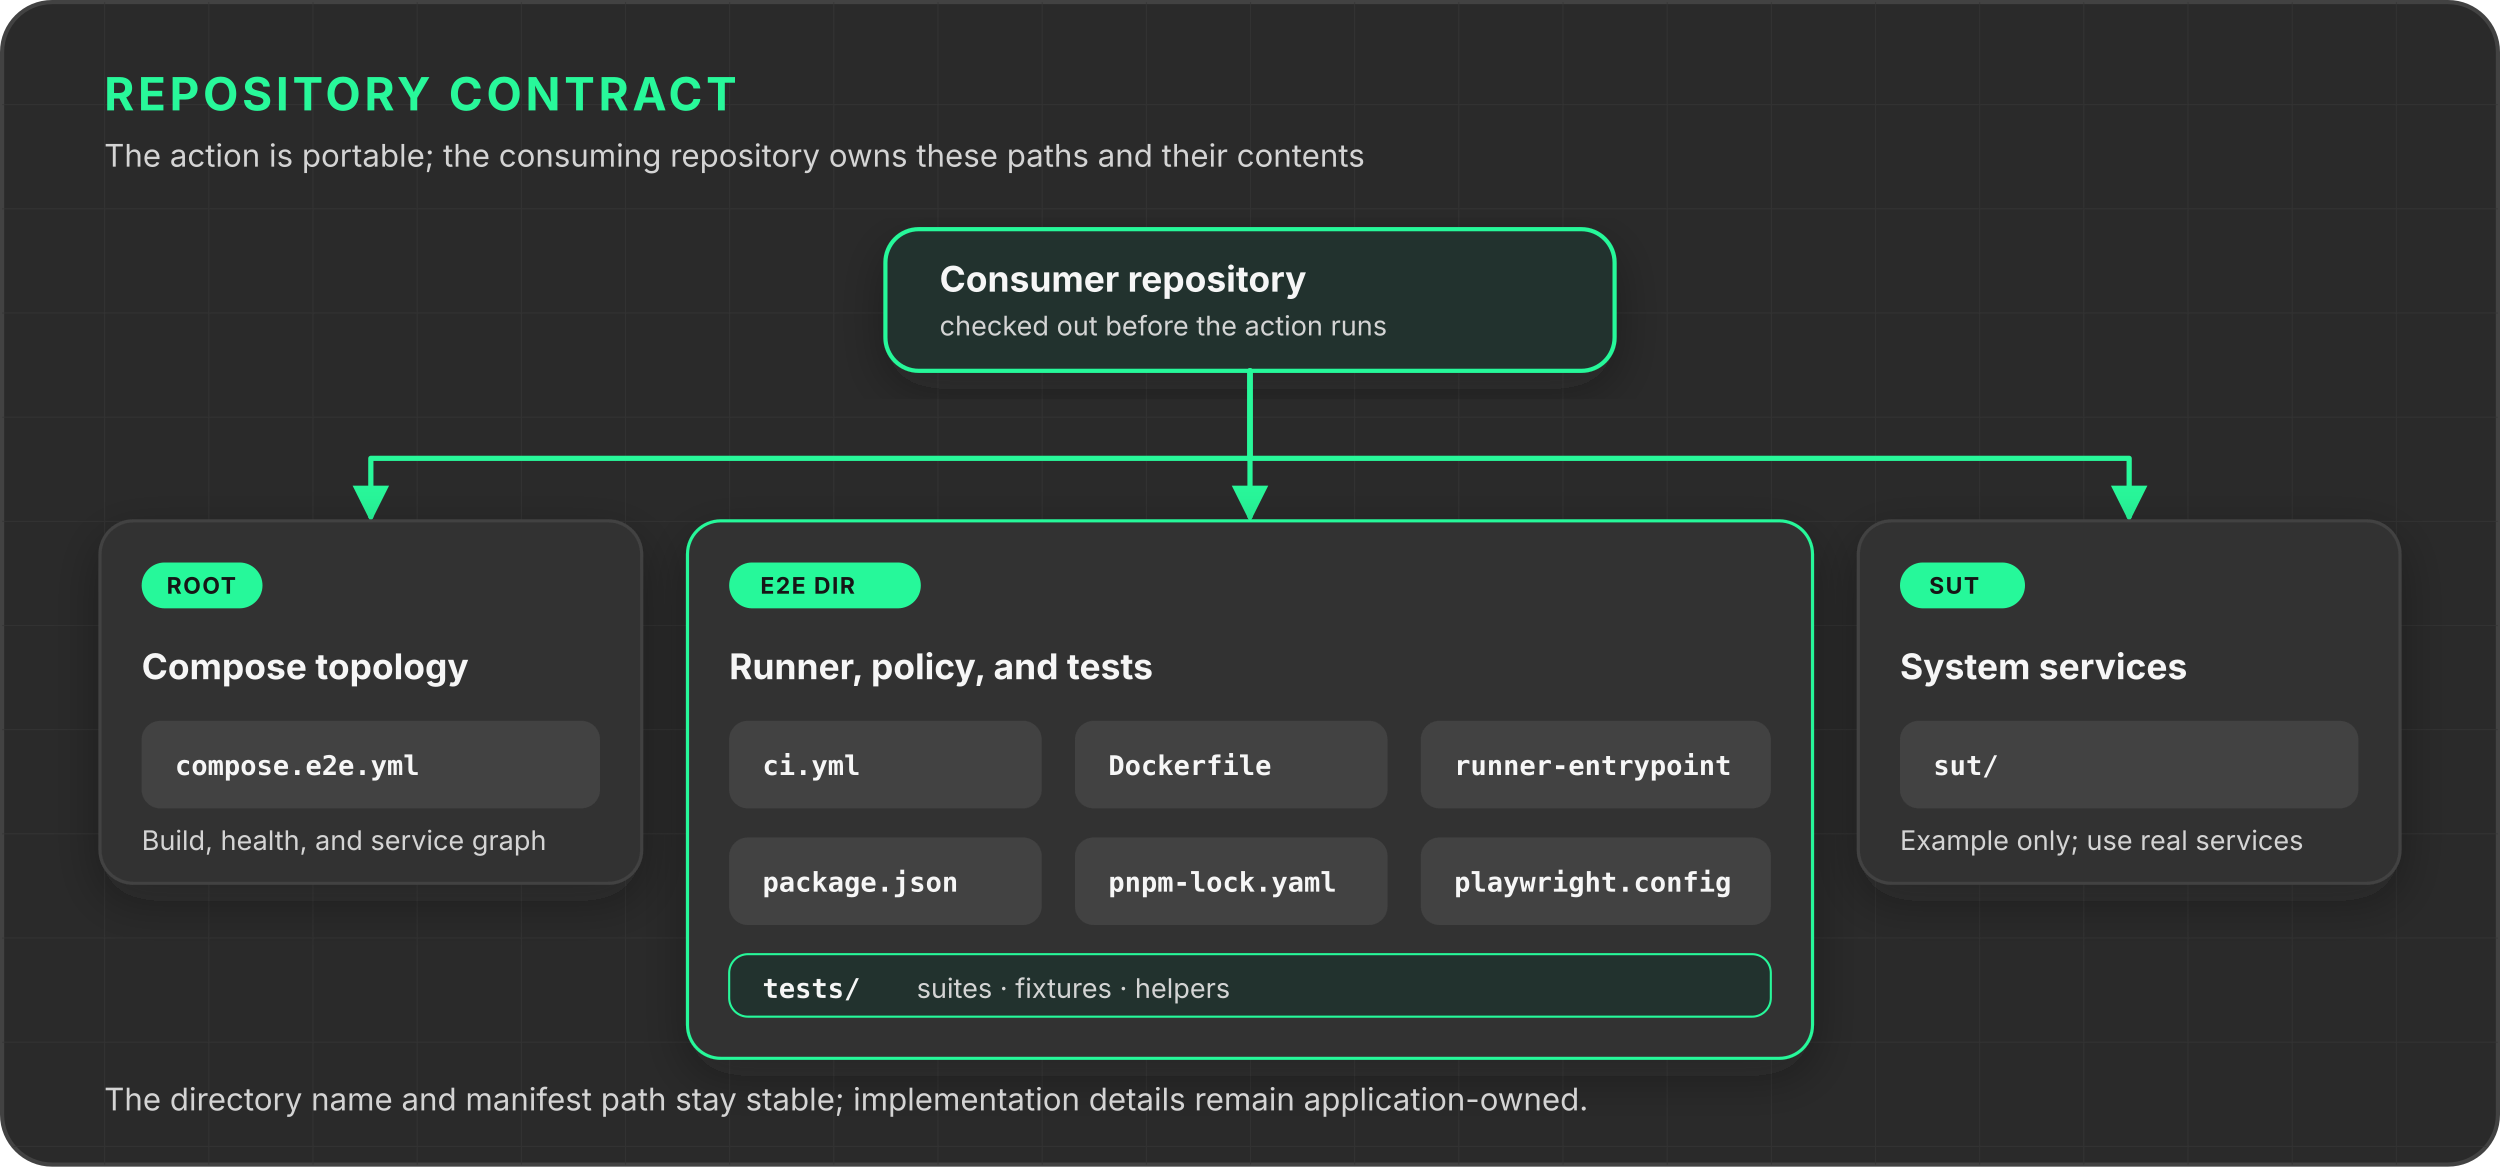
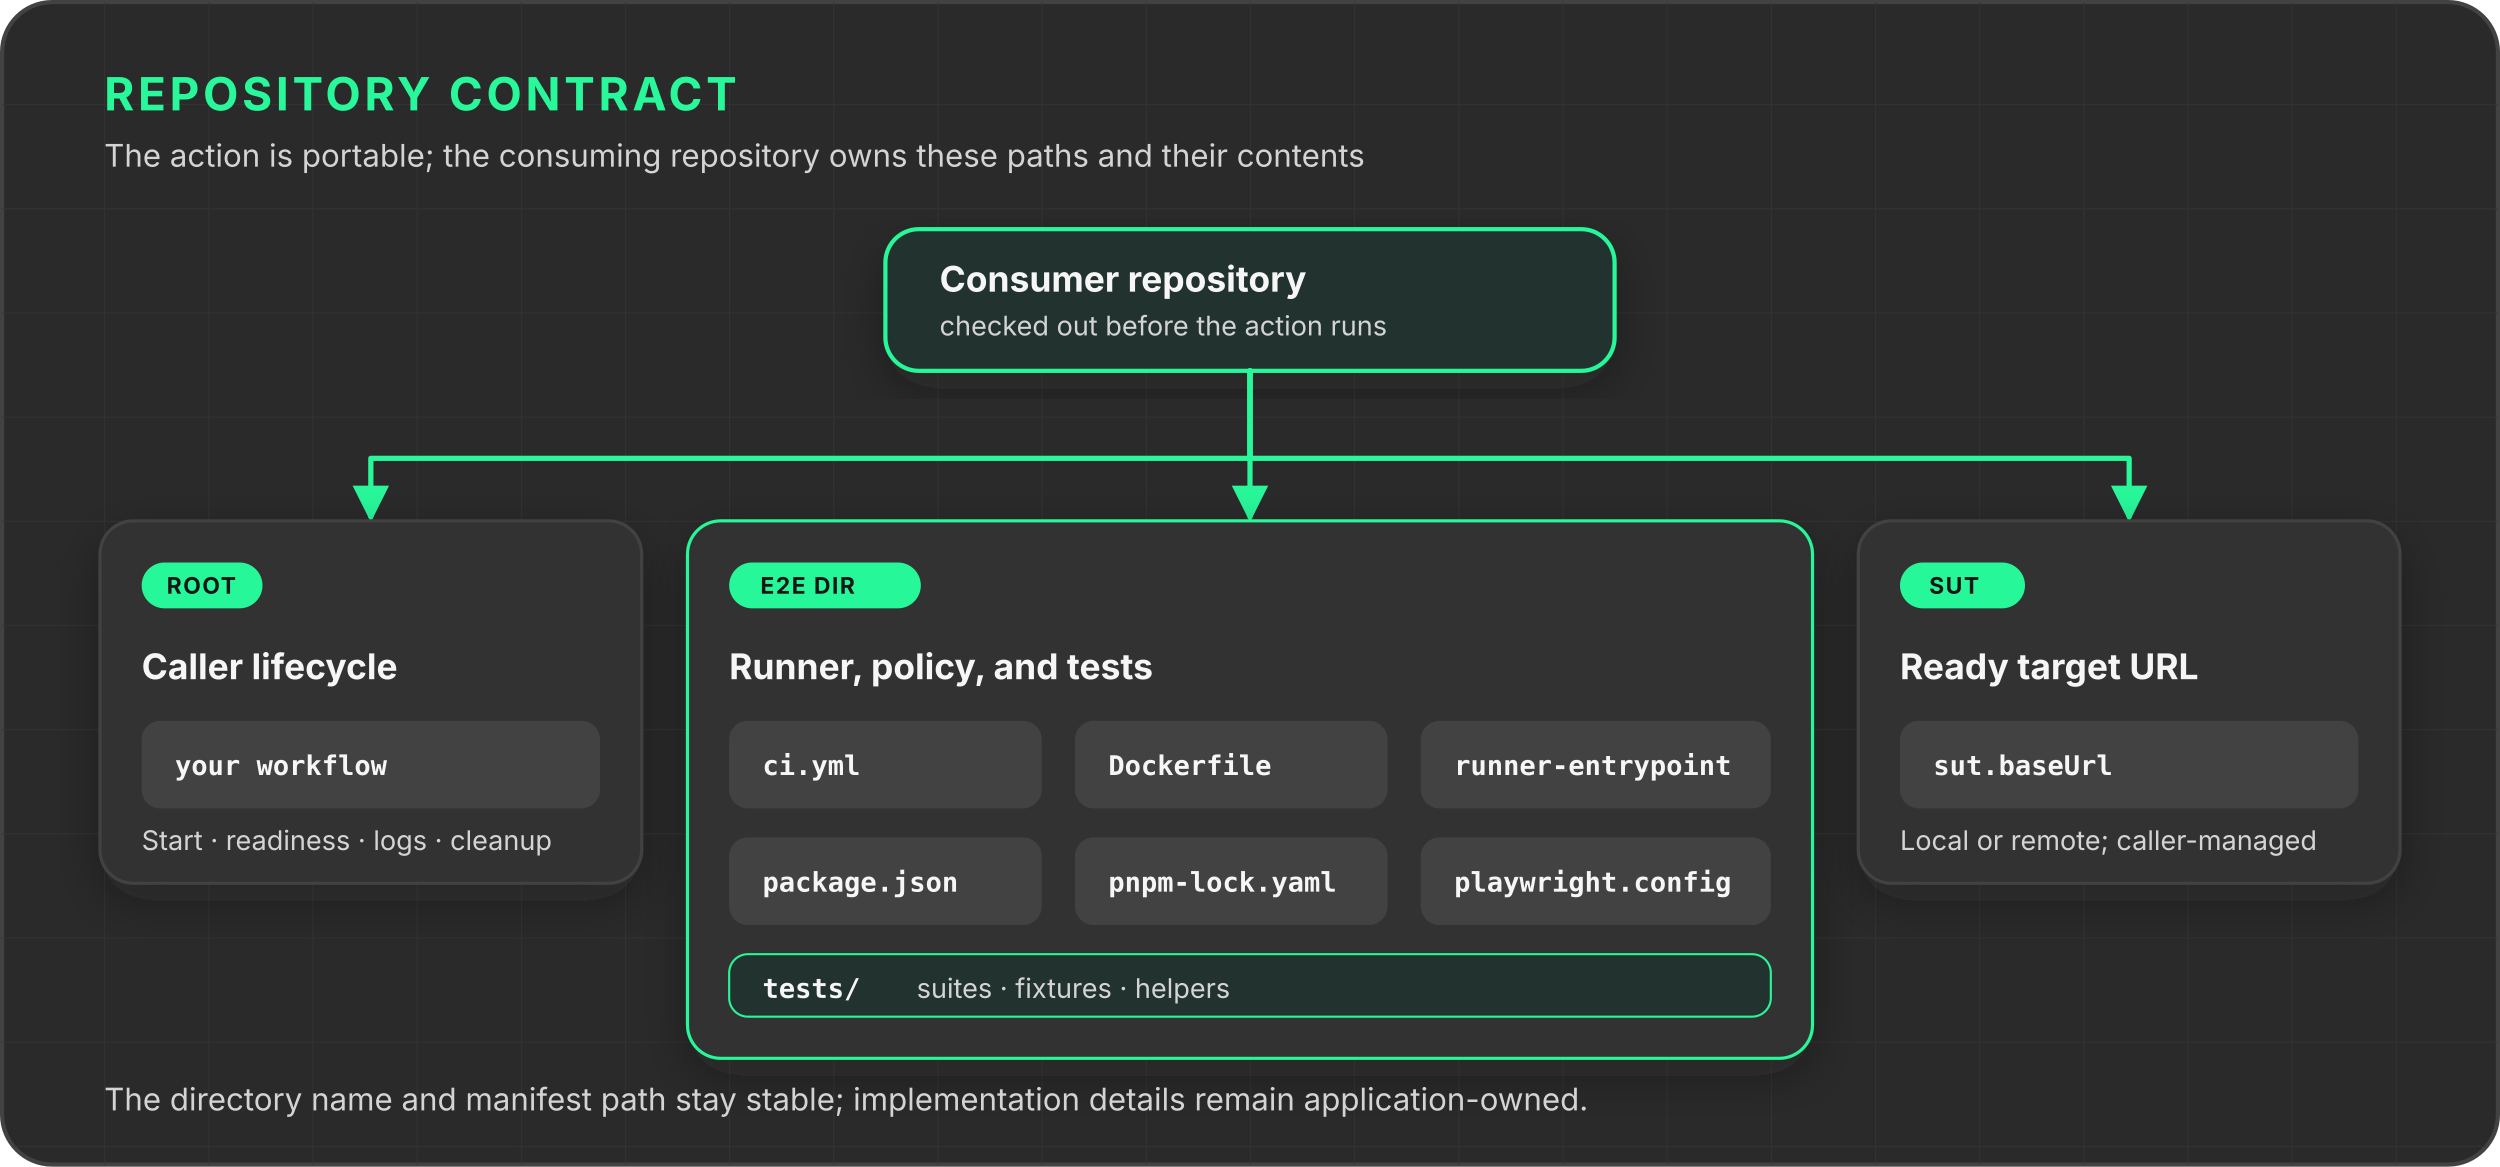
<svg xmlns="http://www.w3.org/2000/svg" width="1200" height="560" viewBox="0 0 1200 560" fill="none" role="img" aria-labelledby="title description">
  <defs>
    <pattern id="grid" width="50" height="50" patternUnits="userSpaceOnUse">
      <path d="M 50 0 L 0 0 0 50" fill="none" stroke="#353535" stroke-width="1" />
    </pattern>
    <marker id="arrow" viewBox="0 0 10 10" refX="8.5" refY="5" markerWidth="7" markerHeight="7" orient="auto">
      <path d="M 0 0 L 10 5 L 0 10 z" fill="#28F89A" />
    </marker>
    <filter id="shadow" x="-20%" y="-20%" width="140%" height="140%">
      <feDropShadow dx="0" dy="8" stdDeviation="12" flood-color="#181818" flood-opacity="0.32" />
    </filter>
    <style>
      .heading { font: 700 22px Inter, Geist, Arial, sans-serif; letter-spacing: 1.8px; fill: #28F89A; }
      .subtitle { font: 400 15px Inter, Geist, Arial, sans-serif; fill: #D4D4D4; }
      .label { font: 650 17px Inter, Geist, Arial, sans-serif; fill: #F6F6F6; }
      .detail { font: 400 13px Inter, Geist, Arial, sans-serif; fill: #D4D4D4; }
      .file { font: 550 13px 'Azeret Mono', 'SFMono-Regular', Consolas, monospace; fill: #F6F6F6; }
      .type { font: 700 11px Inter, Geist, Arial, sans-serif; fill: #181818; letter-spacing: 0.7px; }
      .connector { stroke: #28F89A; stroke-width: 2.5; stroke-linecap: round; stroke-linejoin: round; marker-end: url(#arrow); }
    </style>
  </defs>
  <rect x="1" y="1" width="1198" height="558" rx="24" fill="#2A2A2A" stroke="#424242" stroke-width="2" />
  <rect x="1" y="1" width="1198" height="558" rx="24" fill="url(#grid)" opacity="0.72" />
  <text x="50" y="53" class="heading">REPOSITORY CONTRACT</text>
  <text x="50" y="80" class="subtitle">The action is portable; the consuming repository owns these paths and their contents</text>
  <g filter="url(#shadow)">
    <rect x="425" y="110" width="350" height="68" rx="16" fill="#22332F" stroke="#28F89A" stroke-width="2" />
    <text x="451" y="140" class="label">Consumer repository</text>
    <text x="451" y="161" class="detail">checked out before the action runs</text>
  </g>
  <path d="M600 178 V220 H178 V248" class="connector" />
  <path d="M600 178 V248" class="connector" />
  <path d="M600 178 V220 H1022 V248" class="connector" />
  <g filter="url(#shadow)">
    <rect x="48" y="250" width="260" height="174" rx="16" fill="#333333" stroke="#424242" stroke-width="1.5" />
    <rect x="68" y="270" width="58" height="22" rx="11" fill="#28F89A" />
    <text x="80" y="285" class="type">ROOT</text>
-     <text x="68" y="326" class="label">Compose topology</text>
+     <text x="68" y="326" class="label">Caller lifecycle</text>
    <rect x="68" y="346" width="220" height="42" rx="9" fill="#424242" />
-     <text x="84" y="372" class="file">compose.e2e.yml</text>
-     <text x="68" y="408" class="detail">Build, health, and service graph</text>
+     <text x="84" y="372" class="file">your workflow</text>
+     <text x="68" y="408" class="detail">Start · readiness · logs · cleanup</text>
  </g>
  <g filter="url(#shadow)">
    <rect x="330" y="250" width="540" height="258" rx="16" fill="#333333" stroke="#28F89A" stroke-width="1.5" />
    <rect x="350" y="270" width="92" height="22" rx="11" fill="#28F89A" />
    <text x="365" y="285" class="type">E2E DIR</text>
    <text x="350" y="326" class="label">Runner, policy, and tests</text>
    <rect x="350" y="346" width="150" height="42" rx="9" fill="#424242" />
    <text x="366" y="372" class="file">ci.yml</text>
    <rect x="516" y="346" width="150" height="42" rx="9" fill="#424242" />
    <text x="532" y="372" class="file">Dockerfile</text>
    <rect x="682" y="346" width="168" height="42" rx="9" fill="#424242" />
    <text x="698" y="372" class="file">runner-entrypoint</text>
    <rect x="350" y="402" width="150" height="42" rx="9" fill="#424242" />
    <text x="366" y="428" class="file">package.json</text>
    <rect x="516" y="402" width="150" height="42" rx="9" fill="#424242" />
    <text x="532" y="428" class="file">pnpm-lock.yaml</text>
    <rect x="682" y="402" width="168" height="42" rx="9" fill="#424242" />
    <text x="698" y="428" class="file">playwright.config</text>
    <rect x="350" y="458" width="500" height="30" rx="9" fill="#22332F" stroke="#28F89A" />
    <text x="366" y="479" class="file">tests/</text>
    <text x="440" y="479" class="detail">suites · fixtures · helpers</text>
  </g>
  <g filter="url(#shadow)">
    <rect x="892" y="250" width="260" height="174" rx="16" fill="#333333" stroke="#424242" stroke-width="1.5" />
    <rect x="912" y="270" width="60" height="22" rx="11" fill="#28F89A" />
    <text x="926" y="285" class="type">SUT</text>
-     <text x="912" y="326" class="label">System services</text>
+     <text x="912" y="326" class="label">Ready target URL</text>
    <rect x="912" y="346" width="220" height="42" rx="9" fill="#424242" />
-     <text x="928" y="372" class="file">sut/</text>
-     <text x="912" y="408" class="detail">Example only; use real services</text>
+     <text x="928" y="372" class="file">sut.baseUrl</text>
+     <text x="912" y="408" class="detail">Local or remote; caller-managed</text>
  </g>
  <text x="50" y="533" class="subtitle">The directory name and manifest path stay stable; implementation details remain application-owned.</text>
</svg>
